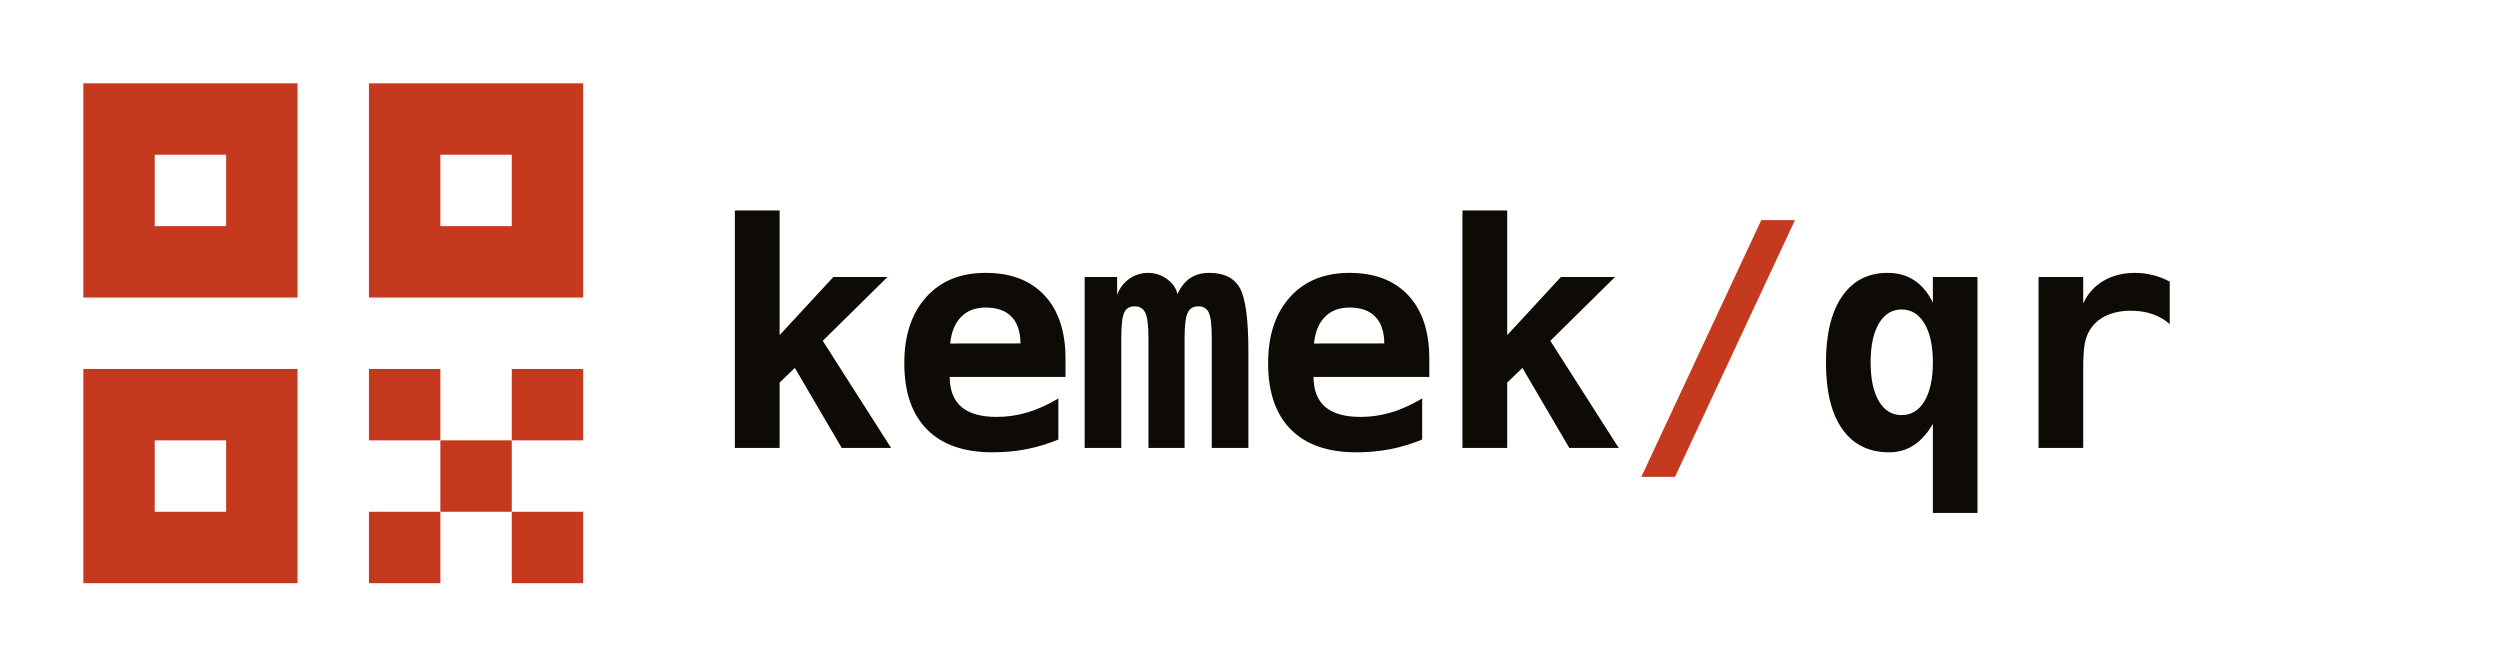
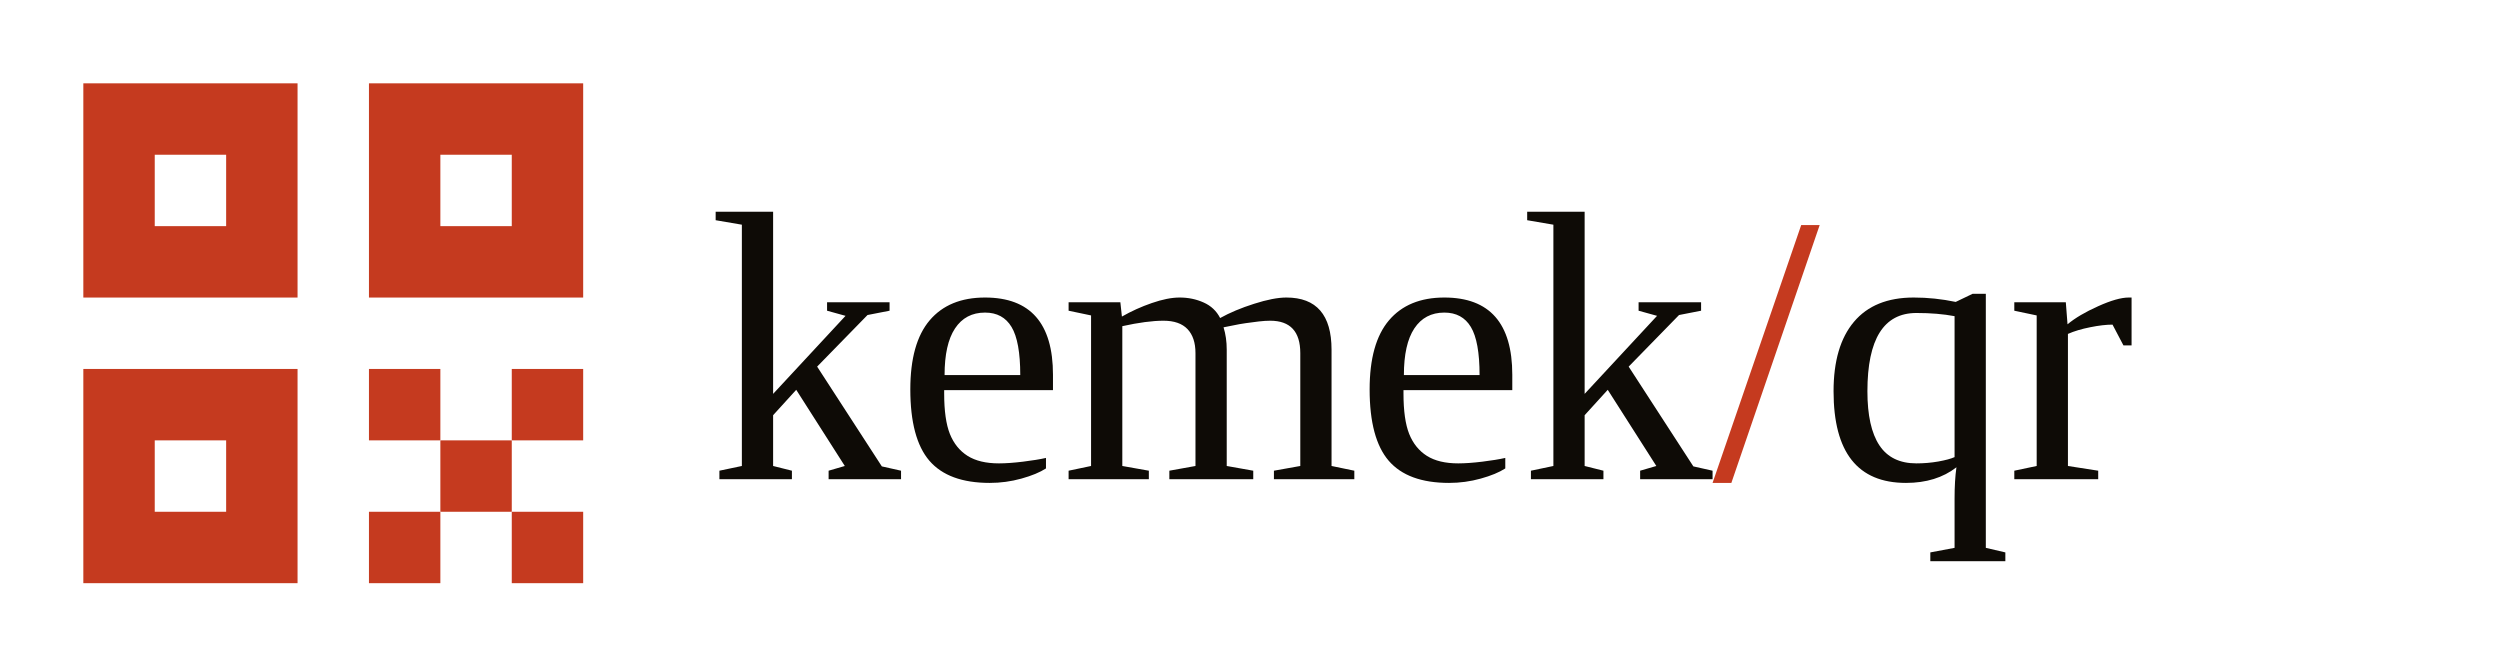
<svg xmlns="http://www.w3.org/2000/svg" viewBox="0 0 480 128" width="480" height="128" role="img" aria-label="kemek/qr lockup">
  <g transform="translate(16 16) scale(13.71)" fill="#c53a1f">
    <path d="M0 0h3v1H0zM0 2h3v1H0zM0 1h1v1H0zM2 1h1v1H2z" />
    <path d="M4 0h3v1H4zM4 2h3v1H4zM4 1h1v1H4zM6 1h1v1H6z" />
    <path d="M0 4h3v1H0zM0 6h3v1H0zM0 5h1v1H0zM2 5h1v1H2z" />
    <rect x="4" y="4" width="1" height="1" />
    <rect x="6" y="4" width="1" height="1" />
    <rect x="5" y="5" width="1" height="1" />
    <rect x="4" y="6" width="1" height="1" />
    <rect x="6" y="6" width="1" height="1" />
  </g>
-   <text x="136" y="86" font-family="'JetBrains Mono', 'JetBrainsMono', 'Cascadia Code', 'SF Mono', Menlo, Consolas, monospace" font-size="60" font-weight="700" letter-spacing="-0.02em" fill="#0e0b06">
+   <text x="136" y="92" font-family="'Fraunces Variable', 'Fraunces', Georgia, 'Times New Roman', serif" font-size="74" font-weight="500" letter-spacing="-0.015em" font-feature-settings="'ss01'" fill="#0e0b06">
		kemek<tspan fill="#c53a1f">/</tspan>qr
	</text>
</svg>
